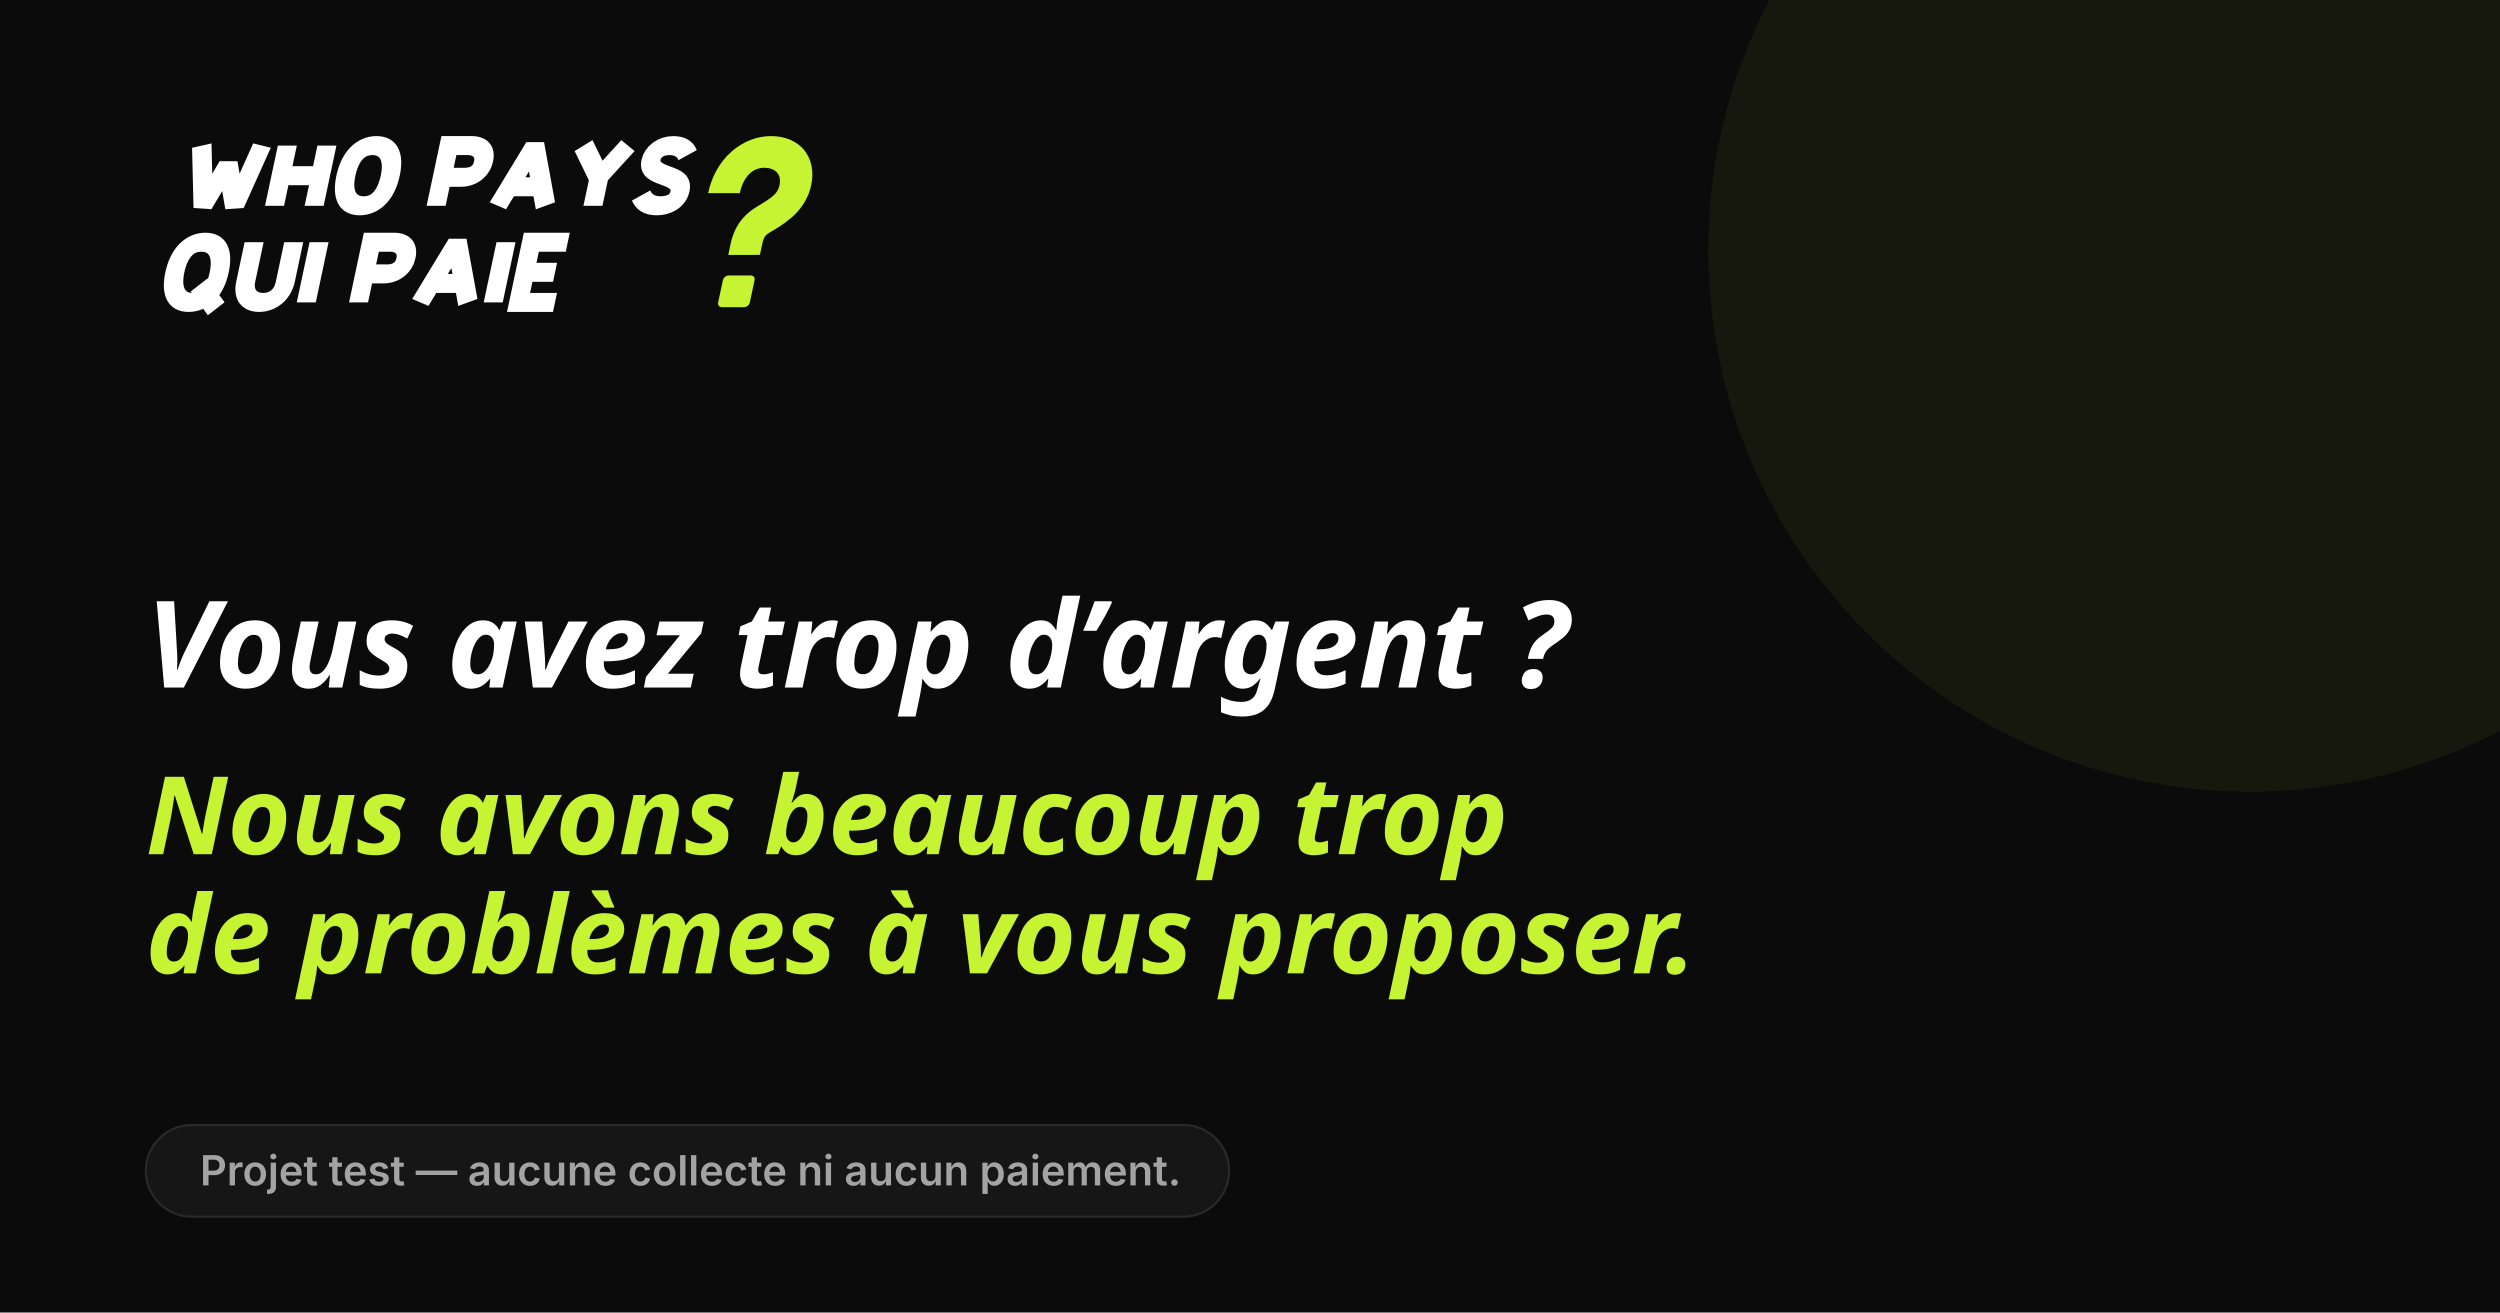
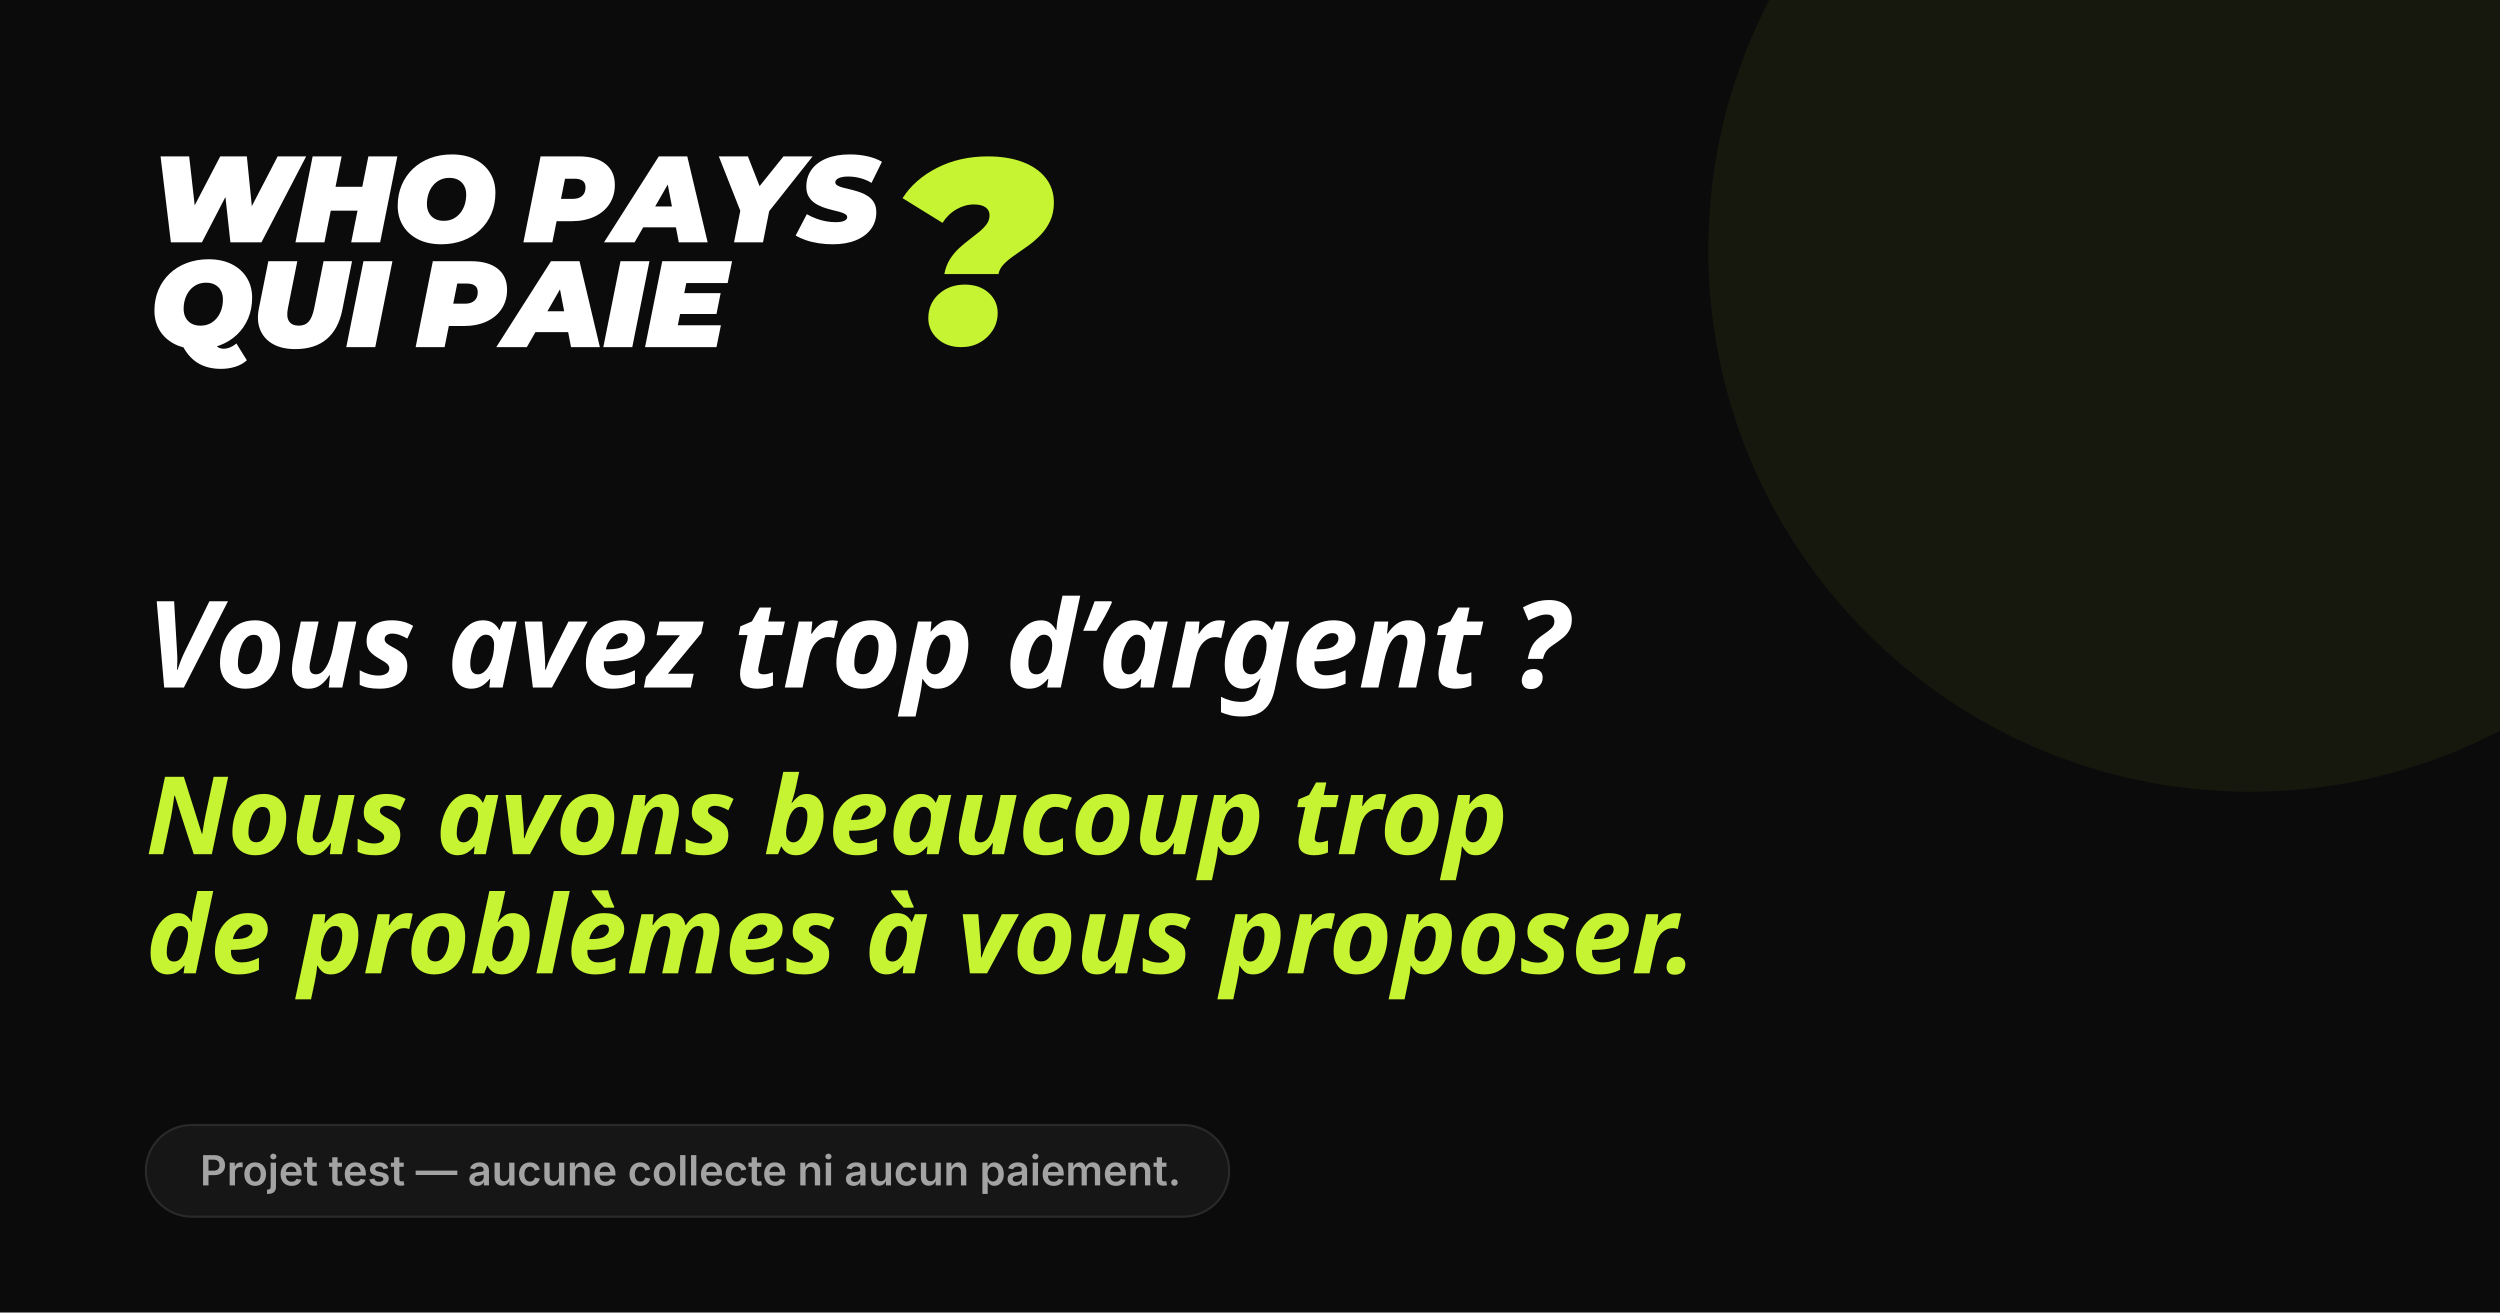
<svg xmlns="http://www.w3.org/2000/svg" viewBox="0 0 1200 630" width="1200" height="630">
  <rect width="1200" height="630" fill="#0B0B0B" />
  <circle cx="1080" cy="120" r="260" fill="#C6F432" opacity=".06" />
-   <g transform="translate(70 60) scale(0.3802)">
-     <g transform="translate(61.18756 14) skewX(-12)">
-       <g fill="none" stroke="#FFFFFF" stroke-width="24" stroke-linejoin="miter" stroke-miterlimit="2.2" stroke-linecap="butt">
-         <path transform="translate(0 0)" d="M12 12 L30 88 L50 36 L70 88 L88 12" />
-         <path transform="translate(108 0)" d="M12 12 V88 M62 12 V88 M12 50 H62" />
-         <path transform="translate(190 0)" d="M40 12 C58 12 68 26 68 50 C68 74 58 88 40 88 C22 88 12 74 12 50 C12 26 22 12 40 12 Z" />
-         <path transform="translate(312 0)" d="M12 88 V12 H38 C52 12 60 20 60 32 C60 44 52 52 38 52 H12" />
-         <path transform="translate(390 0)" d="M12 88 L42 12 L72 88 M24 64 H60" />
-         <path transform="translate(482 0)" d="M12 12 L40 52 L68 12 M40 52 V88" />
-         <path transform="translate(570 0)" d="M58 24 C53 16 45 12 35 12 C21 12 13 20 13 30 C13 42 24 46 36 50 C48 54 58 58 58 70 C58 82 48 88 35 88 C23 88 15 83 10 75" />
-         <path transform="translate(0 122)" d="M40 12 C58 12 68 26 68 50 C68 74 58 88 40 88 C22 88 12 74 12 50 C12 26 22 12 40 12 Z M46 66 L74 96" />
-         <path transform="translate(92 122)" d="M12 12 V62 C12 78 22 88 37 88 C52 88 62 78 62 62 V12" />
-         <path transform="translate(174 122)" d="M12 12 V88" />
-         <path transform="translate(240 122)" d="M12 88 V12 H38 C52 12 60 20 60 32 C60 44 52 52 38 52 H12" />
-         <path transform="translate(318 122)" d="M12 88 L42 12 L72 88 M24 64 H60" />
-         <path transform="translate(410 122)" d="M12 12 V88" />
-         <path transform="translate(442 122)" d="M58 12 H12 V88 H58 M12 50 H50" />
-       </g>
-       <g transform="translate(662 0) scale(1)" fill="none" stroke="#C6F432" stroke-width="40" stroke-linecap="butt" stroke-linejoin="round">
-         <path d="M22 72 C22 38 42 20 66 20 C92 20 110 38 110 62 C110 86 92 96 78 106 C68 113 64 122 64 136 V150" />
-         <rect x="44" y="176" width="40" height="40" rx="6" fill="#C6F432" stroke="none" />
-       </g>
-     </g>
-   </g>
+   <svg x="70" y="70" width="440" height="111.18" viewBox="-29 -86 7468 1887">
+     <path fill="#FFFFFF" d="M175 700 91 0H324L391 591H269L577 0H794L853 591H738L1045 0H1277L913 700H660L607 216H679L428 700Z M1784 0H2020L1880 700H1644ZM1426 700H1190L1330 0H1566ZM1711 442H1462L1501 248H1750Z M2378 716Q2269 716 2189.5 676.0Q2110 636 2066.5 565.5Q2023 495 2023 403Q2023 310 2055.5 233.5Q2088 157 2147.0 101.0Q2206 45 2287.0 14.5Q2368 -16 2464 -16Q2573 -16 2652.5 24.0Q2732 64 2775.5 134.5Q2819 205 2819 297Q2819 390 2786.5 466.5Q2754 543 2695.0 599.0Q2636 655 2555.0 685.5Q2474 716 2378 716ZM2398 525Q2442 525 2475.5 508.0Q2509 491 2533.0 461.0Q2557 431 2569.0 392.5Q2581 354 2581 311Q2581 270 2564.5 239.5Q2548 209 2517.5 192.0Q2487 175 2444 175Q2401 175 2367.0 192.0Q2333 209 2309.0 239.0Q2285 269 2273.0 307.5Q2261 346 2261 389Q2261 429 2277.5 460.0Q2294 491 2324.5 508.0Q2355 525 2398 525Z M3047.0 700 3187.0 0H3498.0Q3639.0 0 3715.5 61.0Q3792.0 122 3792.0 232Q3792.0 320 3748.5 387.0Q3705.0 454 3625.5 491.0Q3546.0 528 3438.0 528H3212.0L3338.0 425L3283.0 700ZM3332.0 453 3249.0 346H3450.0Q3499.0 346 3526.0 321.5Q3553.0 297 3553.0 253Q3553.0 215 3529.5 198.5Q3506.0 182 3465.0 182H3282.0L3408.0 72Z M3704.0 700 4150.0 0H4382.0L4548.0 700H4313.0L4200.0 109H4292.0L3953.0 700ZM3910.0 578 4004.0 408H4326.0L4352.0 578Z M4763.0 700 4824.0 393 4850.0 534 4639.0 0H4876.0L5020.0 367H4871.0L5166.0 0H5403.0L4980.0 534L5060.0 393L4999.0 700Z M5568.0 716Q5506.0 716 5449.0 707.0Q5392.0 698 5345.5 681.5Q5299.0 665 5265.0 645L5356.0 471Q5395.0 493 5434.5 507.5Q5474.0 522 5513.5 529.0Q5553.0 536 5592.0 536Q5623.0 536 5643.5 531.0Q5664.0 526 5674.5 516.5Q5685.0 507 5685.0 495Q5685.0 479 5667.0 469.0Q5649.0 459 5619.5 451.0Q5590.0 443 5554.5 434.5Q5519.0 426 5483.0 412.5Q5447.0 399 5417.5 378.0Q5388.0 357 5370.0 325.0Q5352.0 293 5352.0 247Q5352.0 167 5394.5 108.0Q5437.0 49 5516.5 16.5Q5596.0 -16 5706.0 -16Q5784.0 -16 5851.5 -0.5Q5919.0 15 5968.0 44L5883.0 216Q5841.0 190 5791.5 177.0Q5742.0 164 5691.0 164Q5657.0 164 5634.0 170.5Q5611.0 177 5599.5 188.0Q5588.0 199 5588.0 211Q5588.0 227 5606.0 237.5Q5624.0 248 5654.0 255.5Q5684.0 263 5719.5 271.5Q5755.0 280 5790.5 292.5Q5826.0 305 5856.0 325.5Q5886.0 346 5904.0 377.5Q5922.0 409 5922.0 455Q5922.0 533 5879.0 591.5Q5836.0 650 5756.5 683.0Q5677.0 716 5568.0 716Z M396 1570.0Q287 1570.0 207.5 1530.0Q128 1490.0 84.5 1419.5Q41 1349.0 41 1257.0Q41 1164.0 73.5 1087.5Q106 1011.0 165.0 955.0Q224 899.0 305.0 868.5Q386 838.0 482 838.0Q591 838.0 670.5 878.0Q750 918.0 793.5 988.5Q837 1059.0 837 1151.0Q837 1244.0 804.5 1320.5Q772 1397.0 713.0 1453.0Q654 1509.0 573.0 1539.5Q492 1570.0 396 1570.0ZM583 1731.0Q469 1731.0 390.0 1680.5Q311 1630.0 261 1524.0L516 1474.0Q530 1529.0 550.5 1548.0Q571 1567.0 605 1567.0Q631 1567.0 658.5 1555.5Q686 1544.0 709 1524.0L794 1661.0Q756 1696.0 701.0 1713.5Q646 1731.0 583 1731.0ZM416 1379.0Q460 1379.0 493.5 1362.0Q527 1345.0 551.0 1315.0Q575 1285.0 587.0 1246.5Q599 1208.0 599 1165.0Q599 1124.0 582.5 1093.5Q566 1063.0 535.5 1046.0Q505 1029.0 462 1029.0Q419 1029.0 385.0 1046.0Q351 1063.0 327.0 1093.0Q303 1123.0 291.0 1161.5Q279 1200.0 279 1243.0Q279 1283.0 295.5 1314.0Q312 1345.0 342.5 1362.0Q373 1379.0 416 1379.0Z M1188 1570.0Q1079 1570.0 1006.0 1528.5Q933 1487.0 902.5 1412.5Q872 1338.0 892 1239.0L969 854.0H1205L1129 1235.0Q1114 1309.0 1138.0 1344.0Q1162 1379.0 1217 1379.0Q1268 1379.0 1297.5 1346.5Q1327 1314.0 1343 1235.0L1419 854.0H1651L1572 1249.0Q1541 1406.0 1445.0 1488.0Q1349 1570.0 1188 1570.0Z M1604 1554.0 1744 854.0H1980L1840 1554.0Z M2169.0 1554.0 2309.0 854.0H2620.0Q2761.0 854.0 2837.5 915.0Q2914.0 976.0 2914.0 1086.0Q2914.0 1174.0 2870.5 1241.0Q2827.0 1308.0 2747.5 1345.0Q2668.0 1382.0 2560.0 1382.0H2334.0L2460.0 1279.0L2405.0 1554.0ZM2454.0 1307.0 2371.0 1200.0H2572.0Q2621.0 1200.0 2648.0 1175.5Q2675.0 1151.0 2675.0 1107.0Q2675.0 1069.0 2651.5 1052.5Q2628.0 1036.0 2587.0 1036.0H2404.0L2530.0 926.0Z M2826.0 1554.0 3272.0 854.0H3504.0L3670.0 1554.0H3435.0L3322.0 963.0H3414.0L3075.0 1554.0ZM3032.0 1432.0 3126.0 1262.0H3448.0L3474.0 1432.0Z M3698.0 1554.0 3838.0 854.0H4074.0L3934.0 1554.0Z M4342.0 1114.0H4654.0L4620.0 1284.0H4308.0ZM4305.0 1376.0H4656.0L4620.0 1554.0H4038.0L4178.0 854.0H4747.0L4711.0 1032.0H4374.0Z" />
+     <path fill="#C6F432" d="M6476.339 958.942Q6489.182 890.446 6521.289 839.074Q6553.397 787.702 6595.136 749.174Q6636.876 710.645 6680.756 677.467Q6724.636 644.289 6761.025 614.322Q6797.413 584.355 6820.959 552.248Q6844.504 520.14 6844.504 479.471Q6844.504 438.802 6812.397 415.256Q6780.289 391.711 6716.074 391.711Q6643.298 391.711 6574.802 431.31Q6506.306 470.909 6461.355 541.545L6136.0 340.339Q6232.322 188.364 6415.335 94.182Q6598.347 -2.2737367544323206e-13 6831.661 -2.2737367544323206e-13Q6994.339 -2.2737367544323206e-13 7115.277 46.021Q7236.215 92.041 7302.57 176.591Q7368.926 261.14 7368.926 376.727Q7368.926 462.347 7337.888 527.632Q7306.851 592.917 7258.69 642.149Q7210.529 691.38 7154.876 730.979Q7099.223 770.579 7047.851 805.897Q6996.479 841.215 6961.161 877.603Q6925.843 913.992 6917.281 958.942ZM6613.331 1554.0Q6495.603 1554.0 6420.686 1485.504Q6345.769 1417.008 6345.769 1318.545Q6345.769 1198.678 6431.388 1121.62Q6517.008 1044.562 6643.298 1044.562Q6763.165 1044.562 6837.012 1110.917Q6910.86 1177.273 6910.86 1275.736Q6910.86 1352.793 6871.26 1415.938Q6831.661 1479.083 6765.306 1516.541Q6698.95 1554.0 6613.331 1554.0Z" />
+   </svg>
  <text x="70" y="330" font-family="Montserrat, 'Arial Black', 'Segoe UI Black', sans-serif" font-size="58" font-weight="900" font-style="italic" fill="#FFFFFF">Vous avez trop d’argent ?</text>
  <text x="70" y="410" font-family="Montserrat, 'Arial Black', 'Segoe UI Black', sans-serif" font-size="52" font-weight="900" font-style="italic" fill="#C6F432">Nous avons beaucoup trop</text>
  <text x="70" y="467.2" font-family="Montserrat, 'Arial Black', 'Segoe UI Black', sans-serif" font-size="52" font-weight="900" font-style="italic" fill="#C6F432">de problèmes à vous proposer.</text>
  <rect x="70" y="540" width="520" height="44" rx="22" fill="#161616" stroke="#2A2A2A" />
  <text x="96" y="569" font-family="Inter, 'Segoe UI', Arial, sans-serif" font-size="20" font-weight="600" fill="#A3A3A3">Projet test — aucune collecte ni aucun paiement.</text>
</svg>
